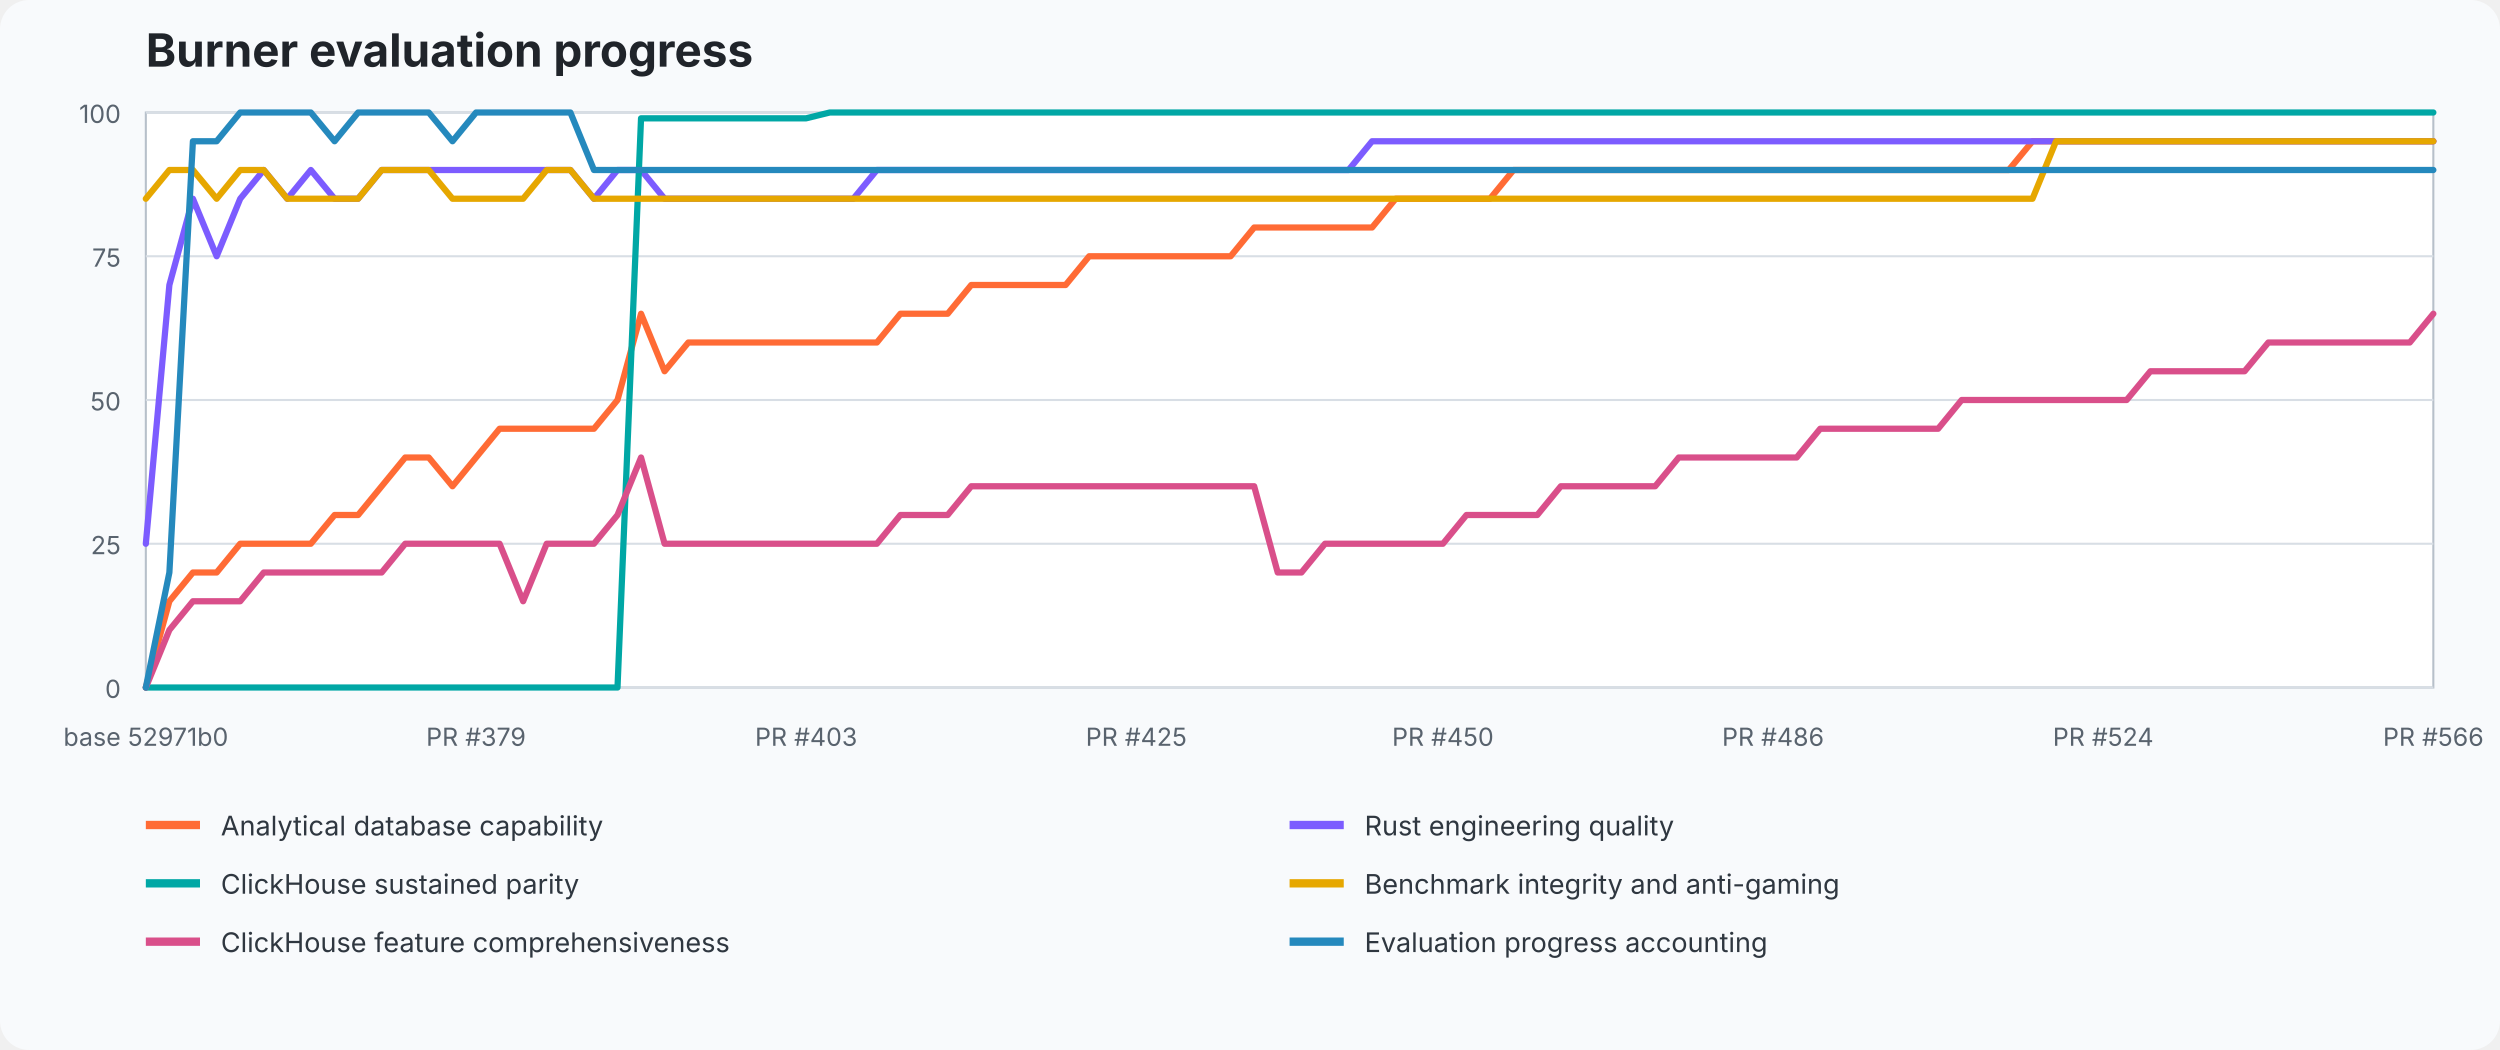
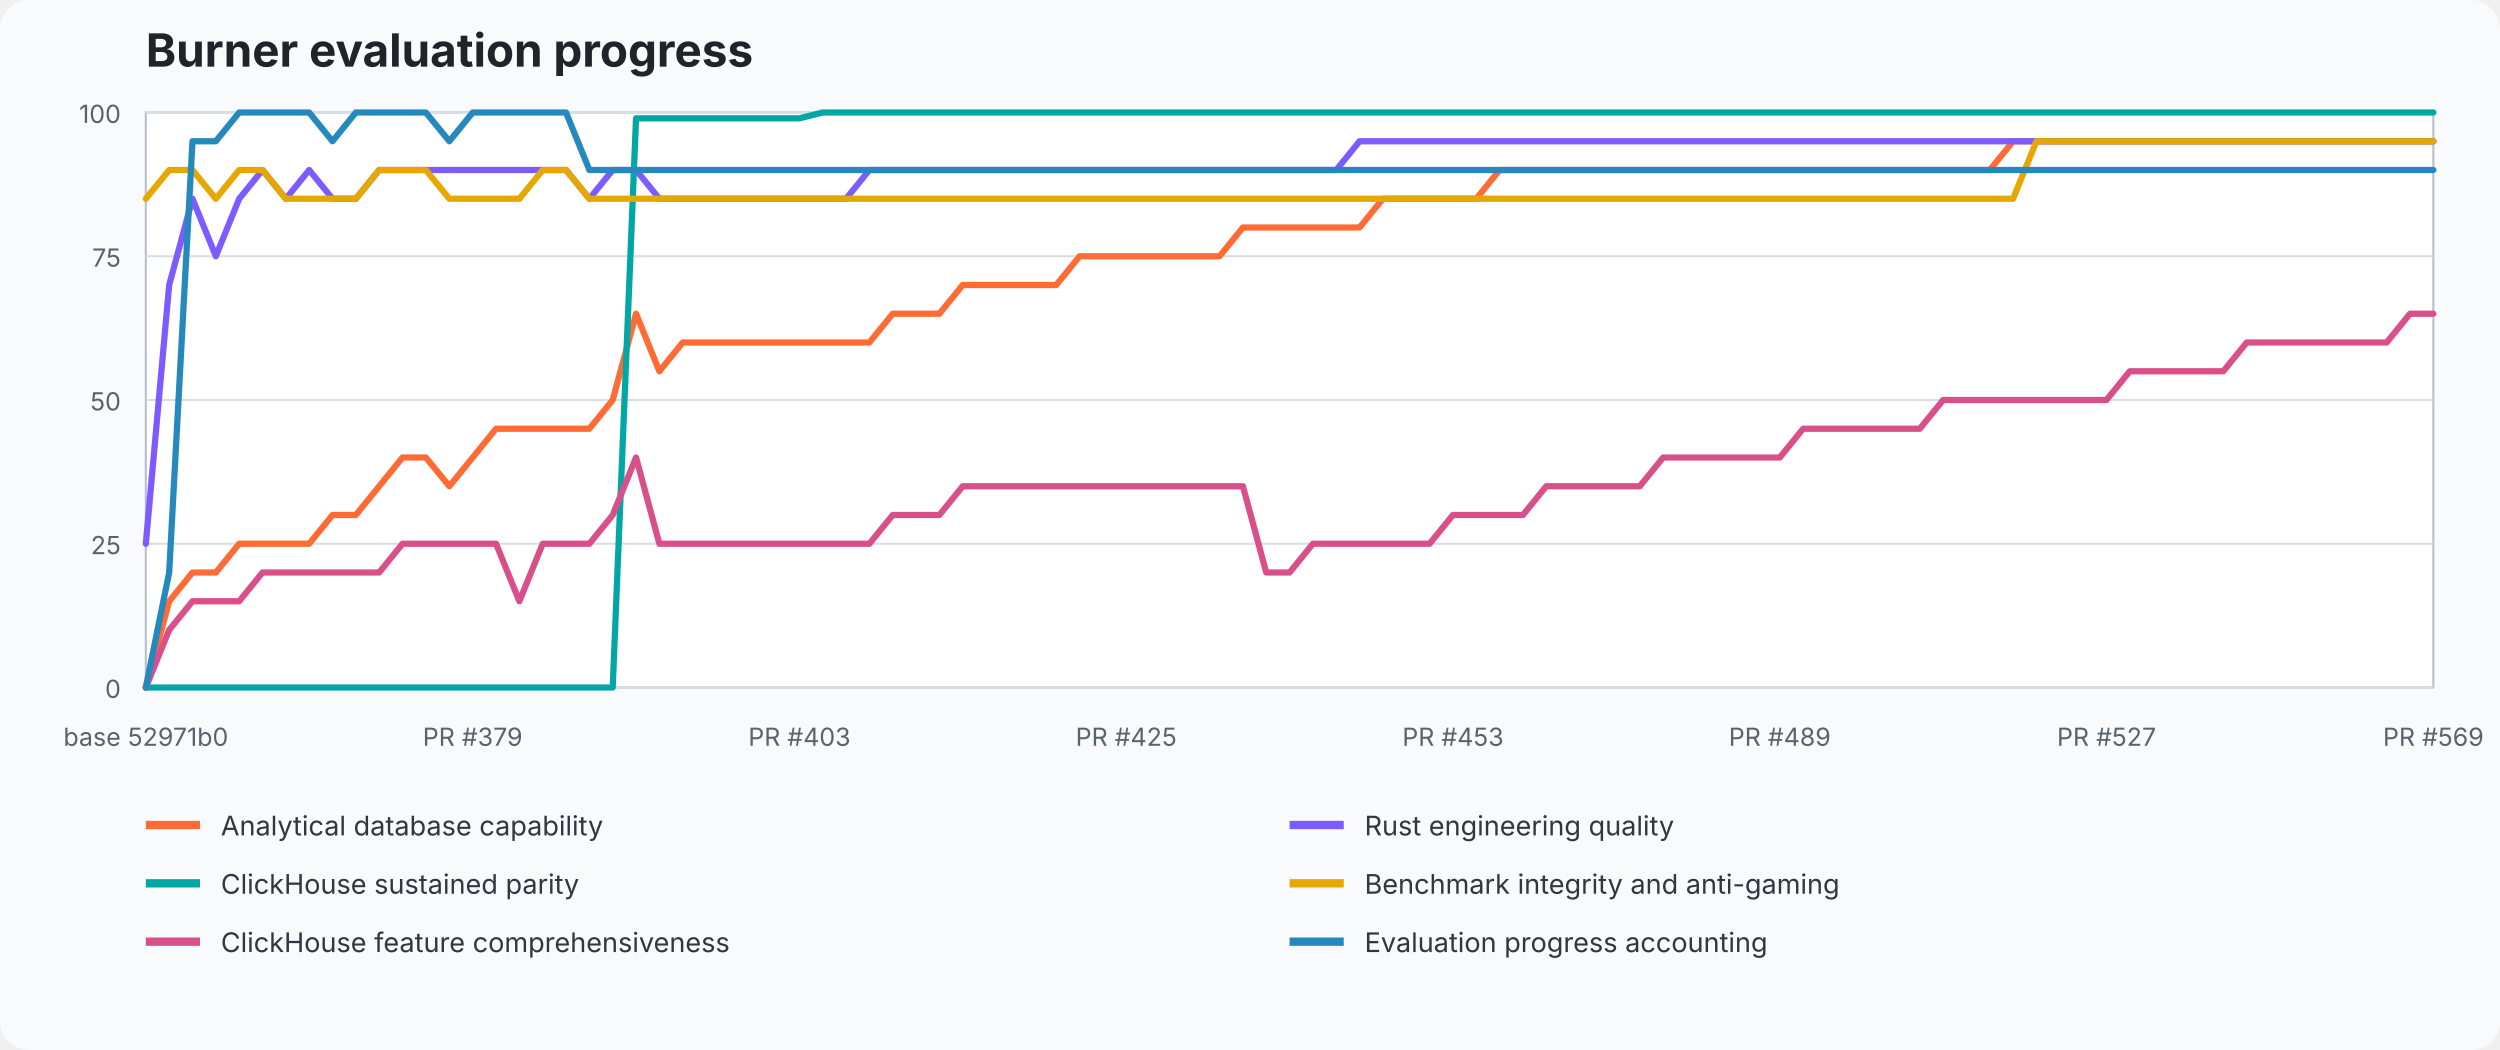
<svg xmlns="http://www.w3.org/2000/svg" width="1200" height="504" viewBox="0 0 1200 504" role="img" aria-labelledby="title desc">
  <style>text{font-family:ui-sans-serif,system-ui,-apple-system,BlinkMacSystemFont,"Segoe UI",sans-serif}.title{font-size:22px;font-weight:700;fill:#20242a}.axis{font-size:12px;fill:#59636e}.legend{font-size:13px;fill:#2f3740}.grid{stroke:#d8dee5;stroke-width:1}.plot{fill:#fff;stroke:#b7c0ca}</style>
  <rect width="100%" height="100%" fill="#f8fafc" rx="14" />
  <text x="70" y="32" class="title">Burner evaluation progress</text>
  <rect x="70" y="54" width="1098" height="276" class="plot" />
  <line x1="70" y1="330" x2="1168" y2="330" class="grid" />
  <text x="58" y="335" text-anchor="end" class="axis">0</text>
  <line x1="70" y1="261" x2="1168" y2="261" class="grid" />
  <text x="58" y="266" text-anchor="end" class="axis">25</text>
  <line x1="70" y1="192" x2="1168" y2="192" class="grid" />
  <text x="58" y="197" text-anchor="end" class="axis">50</text>
  <line x1="70" y1="123" x2="1168" y2="123" class="grid" />
  <text x="58" y="128" text-anchor="end" class="axis">75</text>
  <line x1="70" y1="54" x2="1168" y2="54" class="grid" />
  <text x="58" y="59" text-anchor="end" class="axis">100</text>
-   <polyline points="70.0,330.0 81.3,288.6 92.6,274.8 104.0,274.8 115.3,261.0 126.6,261.0 137.9,261.0 149.2,261.0 160.6,247.2 171.9,247.2 183.2,233.4 194.5,219.6 205.8,219.6 217.2,233.4 228.5,219.6 239.8,205.8 251.1,205.8 262.4,205.8 273.8,205.8 285.1,205.8 296.4,192.0 307.7,150.6 319.0,178.2 330.4,164.4 341.7,164.4 353.0,164.4 364.3,164.4 375.6,164.4 386.9,164.4 398.3,164.4 409.6,164.4 420.9,164.4 432.2,150.6 443.5,150.6 454.9,150.6 466.2,136.8 477.5,136.8 488.8,136.8 500.1,136.8 511.5,136.8 522.8,123.0 534.1,123.0 545.4,123.0 556.7,123.0 568.1,123.0 579.4,123.0 590.7,123.0 602.0,109.2 613.3,109.2 624.7,109.2 636.0,109.2 647.3,109.2 658.6,109.2 669.9,95.4 681.3,95.4 692.6,95.4 703.9,95.4 715.2,95.4 726.5,81.6 737.9,81.6 749.2,81.6 760.5,81.6 771.8,81.6 783.1,81.6 794.5,81.6 805.8,81.6 817.1,81.6 828.4,81.6 839.7,81.6 851.1,81.6 862.4,81.6 873.7,81.6 885.0,81.6 896.3,81.6 907.6,81.6 919.0,81.6 930.3,81.6 941.6,81.6 952.9,81.6 964.2,81.6 975.6,67.8 986.9,67.8 998.2,67.8 1009.5,67.8 1020.8,67.8 1032.2,67.8 1043.5,67.8 1054.8,67.8 1066.1,67.8 1077.4,67.8 1088.8,67.8 1100.1,67.8 1111.4,67.8 1122.7,67.8 1134.0,67.8 1145.4,67.8 1156.7,67.8 1168.0,67.8" fill="none" stroke="#ff6b35" stroke-width="3" stroke-linejoin="round" stroke-linecap="round" />
-   <polyline points="70.0,261.0 81.3,136.8 92.6,95.4 104.0,123.0 115.3,95.4 126.6,81.6 137.9,95.4 149.2,81.6 160.6,95.4 171.9,95.4 183.2,81.6 194.5,81.6 205.8,81.6 217.2,81.6 228.5,81.6 239.8,81.6 251.1,81.6 262.4,81.6 273.8,81.6 285.1,95.4 296.4,81.6 307.7,81.6 319.0,95.4 330.4,95.4 341.7,95.4 353.0,95.4 364.3,95.4 375.6,95.4 386.9,95.4 398.3,95.4 409.6,95.4 420.9,81.6 432.2,81.6 443.5,81.6 454.9,81.6 466.2,81.6 477.5,81.6 488.8,81.6 500.1,81.6 511.5,81.6 522.8,81.6 534.1,81.6 545.4,81.6 556.7,81.6 568.1,81.6 579.4,81.6 590.7,81.6 602.0,81.6 613.3,81.6 624.7,81.6 636.0,81.6 647.3,81.6 658.6,67.8 669.9,67.8 681.3,67.8 692.6,67.8 703.9,67.8 715.2,67.8 726.5,67.8 737.9,67.8 749.2,67.8 760.5,67.8 771.8,67.8 783.1,67.8 794.5,67.8 805.8,67.8 817.1,67.8 828.4,67.8 839.7,67.8 851.1,67.8 862.4,67.8 873.7,67.8 885.0,67.8 896.3,67.8 907.6,67.8 919.0,67.8 930.3,67.8 941.6,67.8 952.9,67.8 964.2,67.8 975.6,67.8 986.9,67.8 998.2,67.8 1009.5,67.8 1020.8,67.8 1032.2,67.8 1043.5,67.8 1054.8,67.8 1066.1,67.8 1077.4,67.8 1088.8,67.8 1100.1,67.8 1111.4,67.8 1122.7,67.8 1134.0,67.8 1145.4,67.8 1156.7,67.8 1168.0,67.8" fill="none" stroke="#7c5cff" stroke-width="3" stroke-linejoin="round" stroke-linecap="round" />
-   <polyline points="70.0,330.0 81.3,330.0 92.6,330.0 104.0,330.0 115.3,330.0 126.6,330.0 137.9,330.0 149.2,330.0 160.6,330.0 171.9,330.0 183.2,330.0 194.5,330.0 205.8,330.0 217.2,330.0 228.5,330.0 239.8,330.0 251.1,330.0 262.4,330.0 273.8,330.0 285.1,330.0 296.4,330.0 307.7,56.8 319.0,56.8 330.4,56.8 341.7,56.8 353.0,56.8 364.3,56.8 375.6,56.8 386.9,56.8 398.3,54.0 409.6,54.0 420.9,54.0 432.2,54.0 443.5,54.0 454.9,54.0 466.2,54.0 477.5,54.0 488.8,54.0 500.1,54.0 511.5,54.0 522.8,54.0 534.1,54.0 545.4,54.0 556.7,54.0 568.1,54.0 579.4,54.0 590.7,54.0 602.0,54.0 613.3,54.0 624.7,54.0 636.0,54.0 647.3,54.0 658.6,54.0 669.9,54.0 681.3,54.0 692.6,54.0 703.9,54.0 715.2,54.0 726.5,54.0 737.9,54.0 749.2,54.0 760.5,54.0 771.8,54.0 783.1,54.0 794.5,54.0 805.8,54.0 817.1,54.0 828.4,54.0 839.7,54.0 851.1,54.0 862.4,54.0 873.7,54.0 885.0,54.0 896.3,54.0 907.6,54.0 919.0,54.0 930.3,54.0 941.6,54.0 952.9,54.0 964.2,54.0 975.6,54.0 986.9,54.0 998.2,54.0 1009.5,54.0 1020.8,54.0 1032.2,54.0 1043.5,54.0 1054.8,54.0 1066.1,54.0 1077.4,54.0 1088.8,54.0 1100.1,54.0 1111.4,54.0 1122.7,54.0 1134.0,54.0 1145.4,54.0 1156.7,54.0 1168.0,54.0" fill="none" stroke="#00a7a5" stroke-width="3" stroke-linejoin="round" stroke-linecap="round" />
-   <polyline points="70.0,95.4 81.3,81.6 92.6,81.6 104.0,95.4 115.3,81.6 126.6,81.6 137.9,95.4 149.2,95.4 160.6,95.4 171.9,95.4 183.2,81.6 194.5,81.6 205.8,81.6 217.2,95.4 228.5,95.4 239.8,95.4 251.1,95.4 262.4,81.6 273.8,81.6 285.1,95.4 296.4,95.4 307.7,95.4 319.0,95.4 330.4,95.4 341.7,95.4 353.0,95.4 364.3,95.4 375.6,95.4 386.9,95.4 398.3,95.4 409.6,95.4 420.9,95.4 432.2,95.4 443.5,95.4 454.9,95.4 466.2,95.4 477.5,95.4 488.8,95.4 500.1,95.4 511.5,95.4 522.8,95.4 534.1,95.4 545.4,95.4 556.7,95.4 568.1,95.4 579.4,95.4 590.7,95.4 602.0,95.4 613.3,95.4 624.7,95.4 636.0,95.4 647.3,95.4 658.6,95.4 669.9,95.4 681.3,95.4 692.6,95.4 703.9,95.4 715.2,95.4 726.5,95.4 737.9,95.4 749.2,95.4 760.5,95.4 771.8,95.4 783.1,95.4 794.5,95.4 805.8,95.4 817.1,95.4 828.4,95.4 839.7,95.4 851.1,95.4 862.4,95.4 873.7,95.4 885.0,95.4 896.3,95.4 907.6,95.4 919.0,95.4 930.3,95.4 941.6,95.4 952.9,95.4 964.2,95.4 975.6,95.4 986.9,67.8 998.2,67.8 1009.5,67.8 1020.8,67.8 1032.2,67.8 1043.5,67.8 1054.8,67.8 1066.1,67.8 1077.4,67.8 1088.8,67.8 1100.1,67.8 1111.4,67.8 1122.7,67.8 1134.0,67.8 1145.4,67.8 1156.7,67.8 1168.0,67.8" fill="none" stroke="#e6a700" stroke-width="3" stroke-linejoin="round" stroke-linecap="round" />
-   <polyline points="70.0,330.0 81.3,302.4 92.6,288.6 104.0,288.6 115.3,288.6 126.6,274.8 137.9,274.8 149.2,274.8 160.6,274.8 171.9,274.8 183.2,274.8 194.5,261.0 205.8,261.0 217.2,261.0 228.5,261.0 239.8,261.0 251.1,288.6 262.4,261.0 273.8,261.0 285.1,261.0 296.4,247.2 307.7,219.6 319.0,261.0 330.4,261.0 341.7,261.0 353.0,261.0 364.3,261.0 375.6,261.0 386.9,261.0 398.3,261.0 409.6,261.0 420.9,261.0 432.2,247.2 443.5,247.2 454.9,247.2 466.2,233.4 477.5,233.4 488.8,233.4 500.1,233.4 511.5,233.4 522.8,233.4 534.1,233.4 545.4,233.4 556.7,233.4 568.1,233.4 579.4,233.4 590.7,233.4 602.0,233.4 613.3,274.8 624.7,274.8 636.0,261.0 647.3,261.0 658.6,261.0 669.9,261.0 681.3,261.0 692.6,261.0 703.9,247.2 715.2,247.2 726.5,247.2 737.9,247.2 749.2,233.4 760.5,233.4 771.8,233.4 783.1,233.4 794.5,233.4 805.8,219.6 817.1,219.6 828.4,219.6 839.7,219.6 851.1,219.6 862.4,219.6 873.7,205.8 885.0,205.8 896.3,205.8 907.6,205.8 919.0,205.8 930.3,205.8 941.6,192.0 952.9,192.0 964.2,192.0 975.6,192.0 986.9,192.0 998.2,192.0 1009.5,192.0 1020.8,192.0 1032.2,178.2 1043.5,178.2 1054.8,178.2 1066.1,178.2 1077.4,178.2 1088.8,164.4 1100.1,164.4 1111.4,164.4 1122.7,164.4 1134.0,164.4 1145.4,164.4 1156.7,164.4 1168.0,150.6" fill="none" stroke="#d94f8a" stroke-width="3" stroke-linejoin="round" stroke-linecap="round" />
-   <polyline points="70.0,330.0 81.3,274.8 92.6,67.8 104.0,67.8 115.3,54.0 126.6,54.0 137.9,54.0 149.2,54.0 160.6,67.8 171.9,54.0 183.2,54.0 194.5,54.0 205.8,54.0 217.2,67.8 228.5,54.0 239.8,54.0 251.1,54.0 262.4,54.0 273.8,54.0 285.1,81.6 296.4,81.6 307.7,81.6 319.0,81.6 330.4,81.6 341.7,81.6 353.0,81.6 364.3,81.6 375.6,81.6 386.9,81.6 398.3,81.6 409.6,81.6 420.9,81.6 432.2,81.6 443.5,81.6 454.9,81.6 466.2,81.6 477.5,81.6 488.8,81.6 500.1,81.6 511.5,81.6 522.8,81.6 534.1,81.6 545.4,81.6 556.7,81.6 568.1,81.6 579.4,81.6 590.7,81.6 602.0,81.6 613.3,81.6 624.7,81.6 636.0,81.6 647.3,81.6 658.6,81.6 669.9,81.6 681.3,81.6 692.6,81.6 703.9,81.6 715.2,81.6 726.5,81.6 737.9,81.6 749.2,81.6 760.5,81.6 771.8,81.6 783.1,81.6 794.5,81.6 805.8,81.6 817.1,81.6 828.4,81.6 839.7,81.6 851.1,81.6 862.4,81.6 873.7,81.6 885.0,81.6 896.3,81.6 907.6,81.6 919.0,81.6 930.3,81.6 941.6,81.6 952.9,81.6 964.2,81.6 975.6,81.6 986.9,81.6 998.2,81.6 1009.5,81.6 1020.8,81.6 1032.2,81.6 1043.5,81.6 1054.8,81.6 1066.1,81.6 1077.4,81.6 1088.8,81.6 1100.1,81.6 1111.4,81.6 1122.7,81.6 1134.0,81.6 1145.4,81.6 1156.7,81.6 1168.0,81.6" fill="none" stroke="#2589bd" stroke-width="3" stroke-linejoin="round" stroke-linecap="round" />
+   <polyline points="70.0,330.0 81.2,288.6 92.4,274.8 103.6,274.8 114.8,261.0 126.0,261.0 137.2,261.0 148.4,261.0 159.6,247.2 170.8,247.2 182.0,233.4 193.2,219.6 204.4,219.6 215.7,233.4 226.9,219.6 238.1,205.8 249.3,205.8 260.5,205.8 271.7,205.8 282.9,205.8 294.1,192.0 305.3,150.6 316.5,178.2 327.7,164.4 338.9,164.4 350.1,164.4 361.3,164.4 372.5,164.4 383.7,164.4 394.9,164.4 406.1,164.4 417.3,164.4 428.5,150.6 439.7,150.6 450.9,150.6 462.1,136.8 473.3,136.8 484.6,136.8 495.8,136.8 507.0,136.8 518.2,123.0 529.4,123.0 540.6,123.0 551.8,123.0 563.0,123.0 574.2,123.0 585.4,123.0 596.6,109.2 607.8,109.2 619.0,109.2 630.2,109.2 641.4,109.2 652.6,109.2 663.8,95.4 675.0,95.4 686.2,95.4 697.4,95.4 708.6,95.4 719.8,81.6 731.0,81.6 742.2,81.6 753.4,81.6 764.7,81.6 775.9,81.6 787.1,81.6 798.3,81.6 809.5,81.6 820.7,81.6 831.9,81.6 843.1,81.6 854.3,81.6 865.5,81.6 876.7,81.6 887.9,81.6 899.1,81.6 910.3,81.6 921.5,81.6 932.7,81.6 943.9,81.6 955.1,81.6 966.3,67.8 977.5,67.8 988.7,67.8 999.9,67.8 1011.1,67.8 1022.3,67.8 1033.6,67.8 1044.8,67.8 1056.0,67.8 1067.2,67.8 1078.4,67.8 1089.6,67.8 1100.8,67.8 1112.0,67.8 1123.2,67.8 1134.4,67.8 1145.6,67.8 1156.8,67.8 1168.0,67.8" fill="none" stroke="#ff6b35" stroke-width="3" stroke-linejoin="round" stroke-linecap="round" />
+   <polyline points="70.0,261.0 81.2,136.8 92.4,95.4 103.6,123.0 114.8,95.4 126.0,81.6 137.2,95.4 148.4,81.6 159.6,95.4 170.8,95.4 182.0,81.6 193.2,81.6 204.4,81.6 215.7,81.6 226.9,81.6 238.1,81.6 249.3,81.6 260.5,81.6 271.7,81.6 282.9,95.4 294.1,81.6 305.3,81.6 316.5,95.4 327.7,95.4 338.9,95.4 350.1,95.4 361.3,95.4 372.5,95.4 383.7,95.4 394.9,95.4 406.1,95.4 417.3,81.6 428.5,81.6 439.7,81.6 450.9,81.6 462.1,81.6 473.3,81.6 484.6,81.6 495.8,81.6 507.0,81.6 518.2,81.6 529.4,81.6 540.6,81.6 551.8,81.6 563.0,81.6 574.2,81.6 585.4,81.6 596.6,81.6 607.8,81.6 619.0,81.6 630.2,81.6 641.4,81.6 652.6,67.8 663.8,67.8 675.0,67.8 686.2,67.8 697.4,67.8 708.6,67.8 719.8,67.8 731.0,67.8 742.2,67.8 753.4,67.8 764.7,67.8 775.9,67.8 787.1,67.8 798.3,67.8 809.5,67.8 820.7,67.8 831.9,67.8 843.1,67.8 854.3,67.8 865.5,67.8 876.7,67.8 887.9,67.8 899.1,67.8 910.3,67.8 921.5,67.8 932.7,67.8 943.9,67.8 955.1,67.8 966.3,67.8 977.5,67.8 988.7,67.8 999.9,67.8 1011.1,67.8 1022.3,67.8 1033.6,67.8 1044.8,67.8 1056.0,67.8 1067.2,67.8 1078.4,67.8 1089.6,67.8 1100.8,67.8 1112.0,67.8 1123.2,67.8 1134.4,67.8 1145.6,67.8 1156.8,67.8 1168.0,67.8" fill="none" stroke="#7c5cff" stroke-width="3" stroke-linejoin="round" stroke-linecap="round" />
+   <polyline points="70.0,330.0 81.2,330.0 92.4,330.0 103.6,330.0 114.8,330.0 126.0,330.0 137.2,330.0 148.4,330.0 159.6,330.0 170.8,330.0 182.0,330.0 193.2,330.0 204.4,330.0 215.7,330.0 226.9,330.0 238.1,330.0 249.3,330.0 260.5,330.0 271.7,330.0 282.9,330.0 294.1,330.0 305.3,56.8 316.5,56.8 327.7,56.8 338.9,56.8 350.1,56.8 361.3,56.8 372.5,56.8 383.7,56.8 394.9,54.0 406.1,54.0 417.3,54.0 428.5,54.0 439.7,54.0 450.9,54.0 462.1,54.0 473.3,54.0 484.6,54.0 495.8,54.0 507.0,54.0 518.2,54.0 529.4,54.0 540.6,54.0 551.8,54.0 563.0,54.0 574.2,54.0 585.4,54.0 596.6,54.0 607.8,54.0 619.0,54.0 630.2,54.0 641.4,54.0 652.6,54.0 663.8,54.0 675.0,54.0 686.2,54.0 697.4,54.0 708.6,54.0 719.8,54.0 731.0,54.0 742.2,54.0 753.4,54.0 764.7,54.0 775.9,54.0 787.1,54.0 798.3,54.0 809.5,54.0 820.7,54.0 831.9,54.0 843.1,54.0 854.3,54.0 865.5,54.0 876.7,54.0 887.9,54.0 899.1,54.0 910.3,54.0 921.5,54.0 932.7,54.0 943.9,54.0 955.1,54.0 966.3,54.0 977.5,54.0 988.7,54.0 999.9,54.0 1011.1,54.0 1022.3,54.0 1033.6,54.0 1044.8,54.0 1056.0,54.0 1067.2,54.0 1078.4,54.0 1089.6,54.0 1100.8,54.0 1112.0,54.0 1123.2,54.0 1134.4,54.0 1145.6,54.0 1156.8,54.0 1168.0,54.0" fill="none" stroke="#00a7a5" stroke-width="3" stroke-linejoin="round" stroke-linecap="round" />
+   <polyline points="70.0,95.4 81.2,81.6 92.4,81.6 103.6,95.4 114.8,81.6 126.0,81.6 137.2,95.4 148.4,95.4 159.6,95.4 170.8,95.4 182.0,81.6 193.2,81.6 204.4,81.6 215.7,95.4 226.9,95.4 238.1,95.4 249.3,95.4 260.5,81.6 271.7,81.6 282.9,95.4 294.1,95.4 305.3,95.4 316.5,95.4 327.7,95.4 338.9,95.4 350.1,95.4 361.3,95.4 372.5,95.4 383.7,95.4 394.9,95.4 406.1,95.4 417.3,95.4 428.5,95.4 439.7,95.4 450.9,95.4 462.1,95.4 473.3,95.4 484.6,95.4 495.8,95.4 507.0,95.4 518.2,95.4 529.4,95.4 540.6,95.4 551.8,95.4 563.0,95.4 574.2,95.4 585.4,95.4 596.6,95.4 607.8,95.4 619.0,95.4 630.2,95.4 641.4,95.4 652.6,95.4 663.8,95.4 675.0,95.4 686.2,95.4 697.4,95.4 708.6,95.4 719.8,95.4 731.0,95.4 742.2,95.4 753.4,95.4 764.7,95.4 775.9,95.4 787.1,95.4 798.3,95.4 809.5,95.4 820.7,95.4 831.9,95.4 843.1,95.4 854.3,95.4 865.5,95.4 876.7,95.4 887.9,95.4 899.1,95.4 910.3,95.4 921.5,95.4 932.7,95.4 943.9,95.4 955.1,95.4 966.3,95.4 977.5,67.8 988.7,67.8 999.9,67.8 1011.1,67.8 1022.3,67.8 1033.6,67.8 1044.8,67.8 1056.0,67.8 1067.2,67.8 1078.4,67.8 1089.6,67.8 1100.8,67.8 1112.0,67.8 1123.2,67.8 1134.4,67.8 1145.6,67.8 1156.8,67.8 1168.0,67.8" fill="none" stroke="#e6a700" stroke-width="3" stroke-linejoin="round" stroke-linecap="round" />
+   <polyline points="70.0,330.0 81.2,302.4 92.4,288.6 103.6,288.6 114.8,288.6 126.0,274.8 137.2,274.8 148.4,274.8 159.6,274.8 170.8,274.8 182.0,274.8 193.2,261.0 204.4,261.0 215.7,261.0 226.9,261.0 238.1,261.0 249.3,288.6 260.5,261.0 271.7,261.0 282.9,261.0 294.1,247.2 305.3,219.6 316.5,261.0 327.7,261.0 338.9,261.0 350.1,261.0 361.3,261.0 372.5,261.0 383.7,261.0 394.9,261.0 406.1,261.0 417.3,261.0 428.5,247.2 439.7,247.2 450.9,247.2 462.1,233.4 473.3,233.4 484.6,233.4 495.8,233.4 507.0,233.4 518.2,233.4 529.4,233.4 540.6,233.4 551.8,233.4 563.0,233.4 574.2,233.4 585.4,233.4 596.6,233.4 607.8,274.8 619.0,274.8 630.2,261.0 641.4,261.0 652.6,261.0 663.8,261.0 675.0,261.0 686.2,261.0 697.4,247.2 708.6,247.2 719.8,247.2 731.0,247.2 742.2,233.4 753.4,233.4 764.7,233.4 775.9,233.4 787.1,233.4 798.3,219.6 809.5,219.6 820.7,219.6 831.9,219.6 843.1,219.6 854.3,219.6 865.5,205.8 876.7,205.8 887.9,205.8 899.1,205.8 910.3,205.8 921.5,205.8 932.7,192.0 943.9,192.0 955.1,192.0 966.3,192.0 977.5,192.0 988.7,192.0 999.9,192.0 1011.1,192.0 1022.3,178.2 1033.6,178.2 1044.8,178.2 1056.0,178.2 1067.2,178.2 1078.4,164.4 1089.6,164.4 1100.8,164.4 1112.0,164.4 1123.2,164.4 1134.4,164.4 1145.6,164.4 1156.8,150.6 1168.0,150.6" fill="none" stroke="#d94f8a" stroke-width="3" stroke-linejoin="round" stroke-linecap="round" />
+   <polyline points="70.0,330.0 81.2,274.8 92.4,67.8 103.6,67.8 114.8,54.0 126.0,54.0 137.2,54.0 148.4,54.0 159.6,67.8 170.8,54.0 182.0,54.0 193.2,54.0 204.4,54.0 215.7,67.8 226.9,54.0 238.1,54.0 249.3,54.0 260.5,54.0 271.7,54.0 282.9,81.6 294.1,81.6 305.3,81.6 316.5,81.6 327.7,81.6 338.9,81.6 350.1,81.6 361.3,81.6 372.5,81.6 383.7,81.6 394.9,81.6 406.1,81.6 417.3,81.6 428.5,81.6 439.7,81.6 450.9,81.6 462.1,81.6 473.3,81.6 484.6,81.6 495.8,81.6 507.0,81.6 518.2,81.6 529.4,81.6 540.6,81.6 551.8,81.6 563.0,81.6 574.2,81.6 585.4,81.6 596.6,81.6 607.8,81.6 619.0,81.6 630.2,81.6 641.4,81.6 652.6,81.6 663.8,81.6 675.0,81.6 686.2,81.6 697.4,81.6 708.6,81.6 719.8,81.6 731.0,81.6 742.2,81.6 753.4,81.6 764.7,81.6 775.9,81.6 787.1,81.6 798.3,81.6 809.5,81.6 820.7,81.6 831.9,81.6 843.1,81.6 854.3,81.6 865.5,81.6 876.7,81.6 887.9,81.6 899.1,81.6 910.3,81.6 921.5,81.6 932.7,81.6 943.9,81.6 955.1,81.6 966.3,81.6 977.5,81.6 988.7,81.6 999.9,81.6 1011.1,81.6 1022.3,81.6 1033.6,81.6 1044.8,81.6 1056.0,81.6 1067.2,81.6 1078.4,81.6 1089.6,81.6 1100.8,81.6 1112.0,81.6 1123.2,81.6 1134.4,81.6 1145.6,81.6 1156.8,81.6 1168.0,81.6" fill="none" stroke="#2589bd" stroke-width="3" stroke-linejoin="round" stroke-linecap="round" />
  <text x="70" y="358" text-anchor="middle" class="axis">base 52971b0</text>
-   <text x="228.474" y="358" text-anchor="middle" class="axis">PR #379</text>
-   <text x="386.948" y="358" text-anchor="middle" class="axis">PR #403</text>
-   <text x="545.423" y="358" text-anchor="middle" class="axis">PR #425</text>
-   <text x="692.577" y="358" text-anchor="middle" class="axis">PR #450</text>
-   <text x="851.052" y="358" text-anchor="middle" class="axis">PR #486</text>
-   <text x="1009.526" y="358" text-anchor="middle" class="axis">PR #524</text>
-   <text x="1168" y="358" text-anchor="middle" class="axis">PR #566</text>
+   <text x="226.857" y="358" text-anchor="middle" class="axis">PR #379</text>
+   <text x="383.714" y="358" text-anchor="middle" class="axis">PR #403</text>
+   <text x="540.571" y="358" text-anchor="middle" class="axis">PR #425</text>
+   <text x="697.429" y="358" text-anchor="middle" class="axis">PR #453</text>
+   <text x="854.286" y="358" text-anchor="middle" class="axis">PR #489</text>
+   <text x="1011.143" y="358" text-anchor="middle" class="axis">PR #527</text>
+   <text x="1168" y="358" text-anchor="middle" class="axis">PR #569</text>
  <line x1="70" y1="396" x2="96" y2="396" stroke="#ff6b35" stroke-width="4" />
  <text x="106" y="401" class="legend">Analytical database capability</text>
  <line x1="619" y1="396" x2="645" y2="396" stroke="#7c5cff" stroke-width="4" />
  <text x="655" y="401" class="legend">Rust engineering quality</text>
  <line x1="70" y1="424" x2="96" y2="424" stroke="#00a7a5" stroke-width="4" />
  <text x="106" y="429" class="legend">ClickHouse sustained parity</text>
  <line x1="619" y1="424" x2="645" y2="424" stroke="#e6a700" stroke-width="4" />
  <text x="655" y="429" class="legend">Benchmark integrity and anti-gaming</text>
  <line x1="70" y1="452" x2="96" y2="452" stroke="#d94f8a" stroke-width="4" />
  <text x="106" y="457" class="legend">ClickHouse feature comprehensiveness</text>
  <line x1="619" y1="452" x2="645" y2="452" stroke="#2589bd" stroke-width="4" />
  <text x="655" y="457" class="legend">Evaluation progress accounting</text>
</svg>
